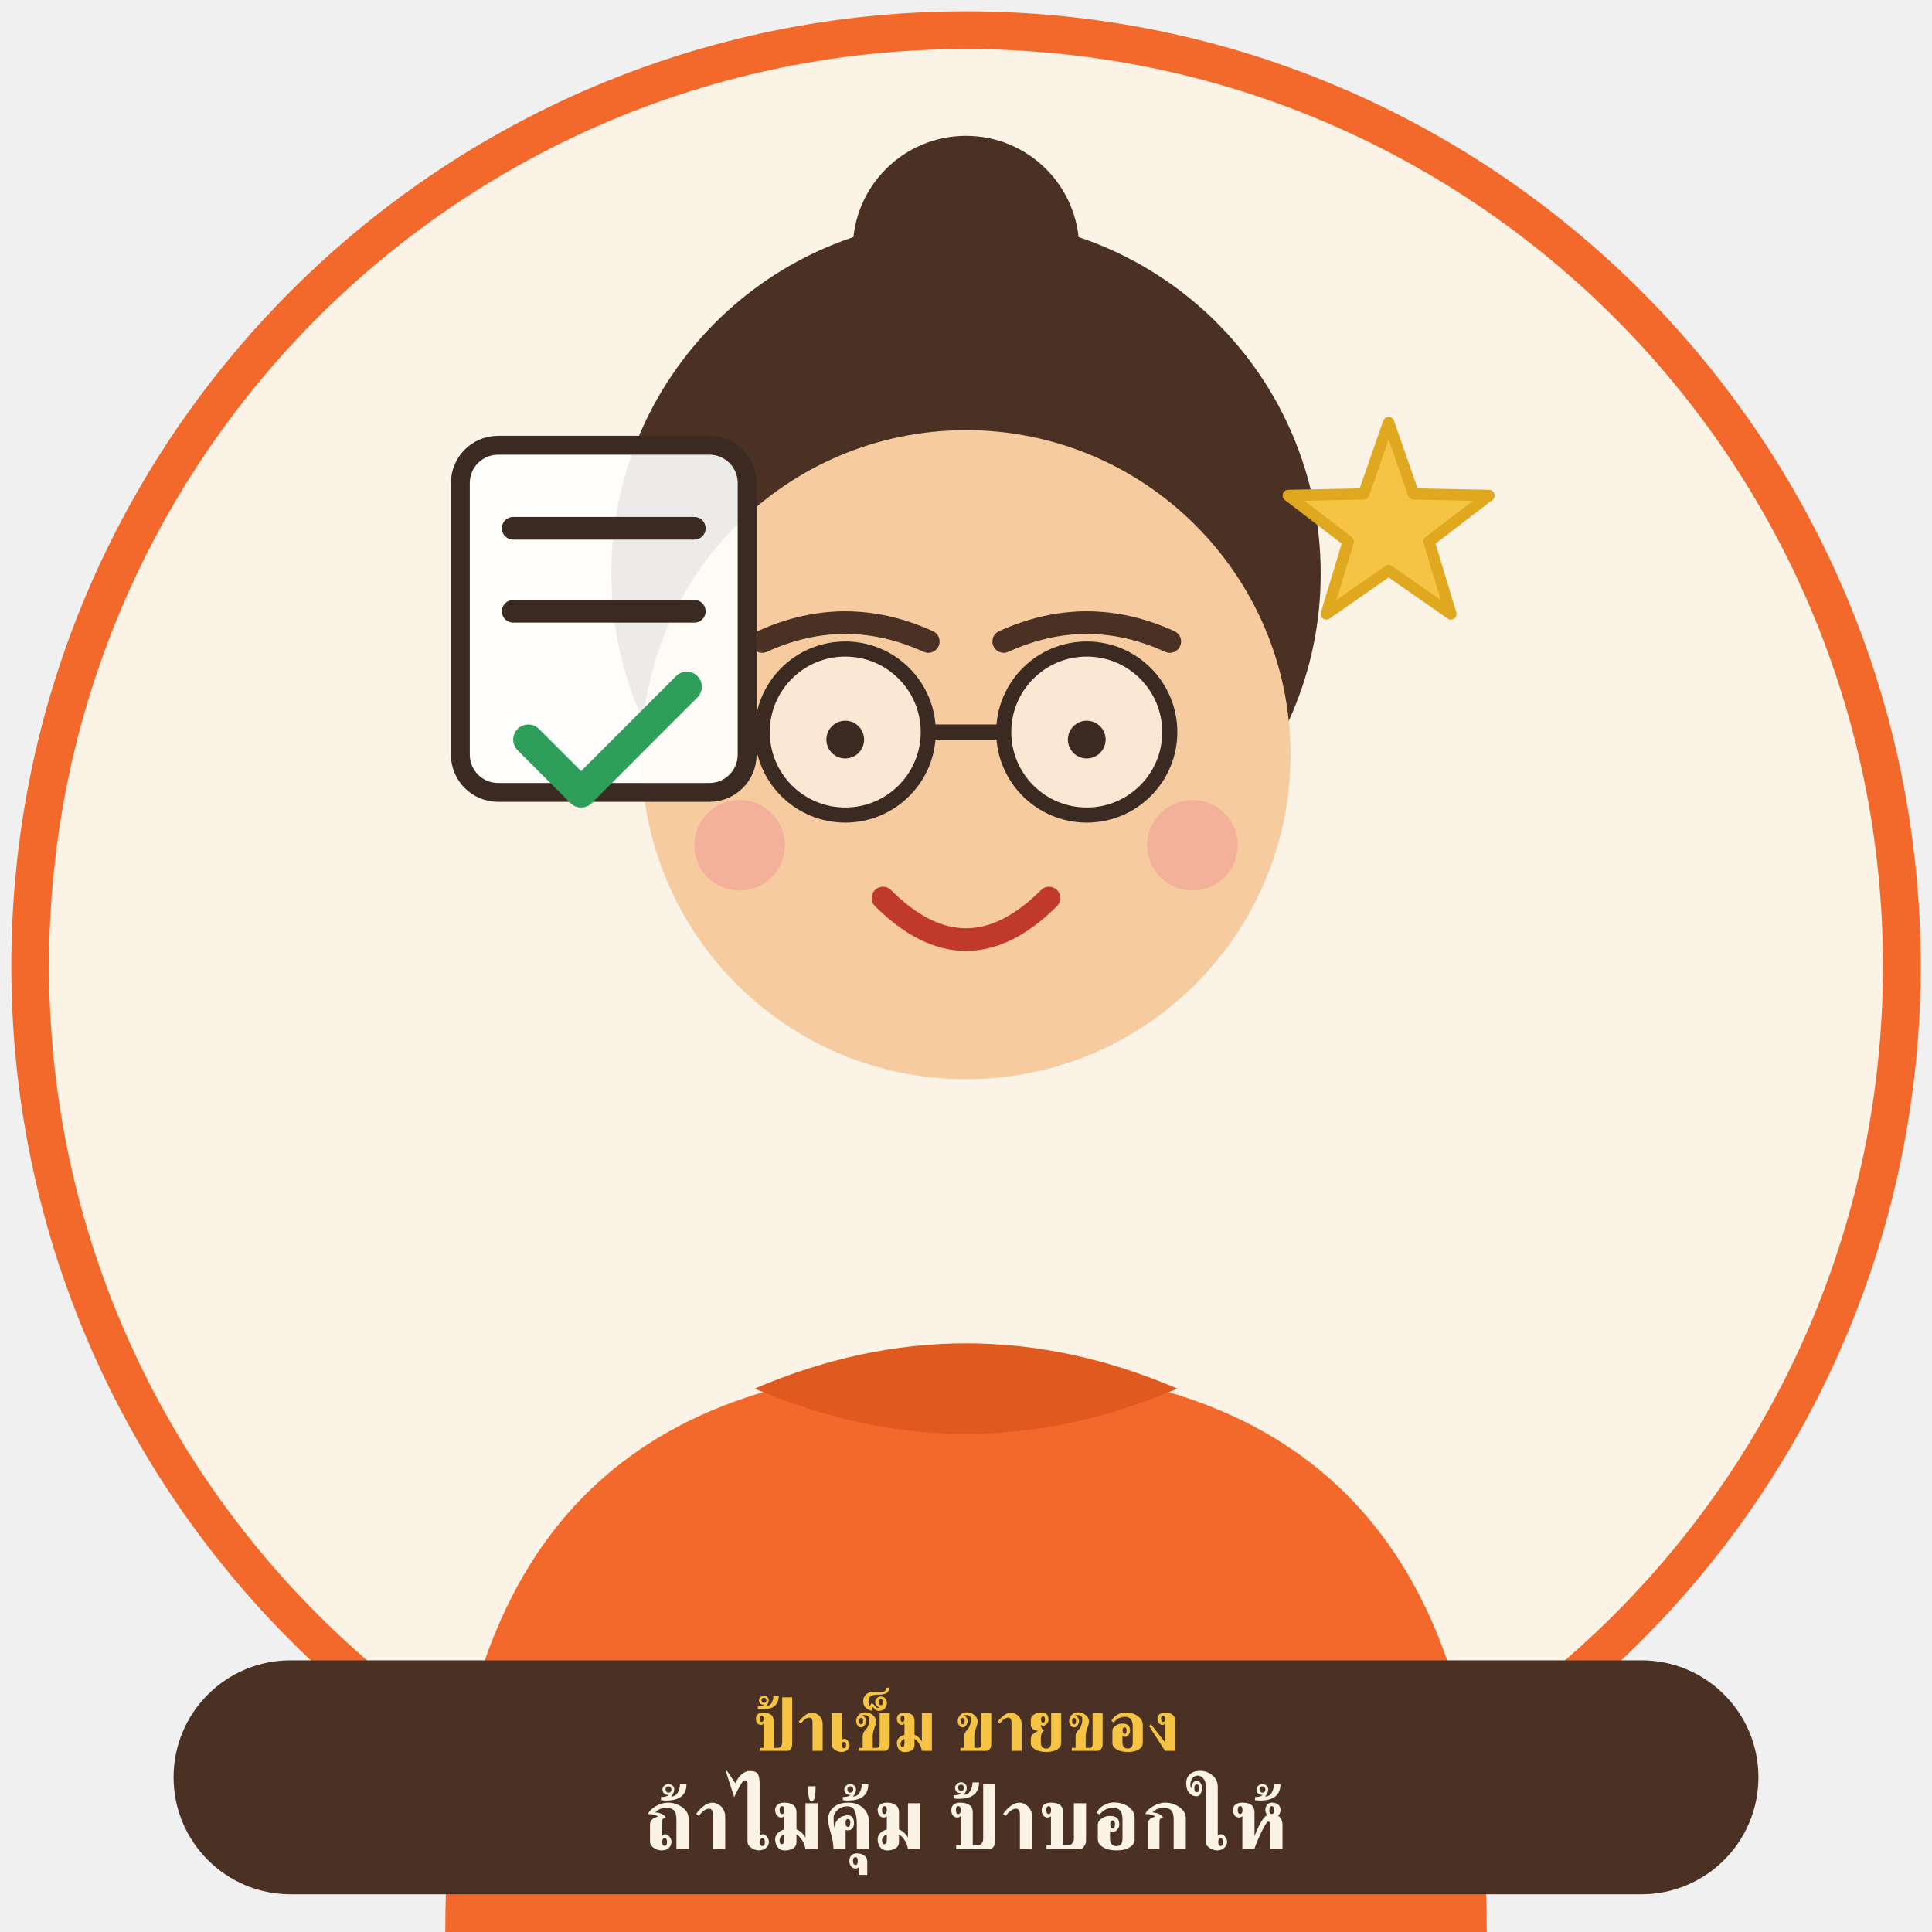
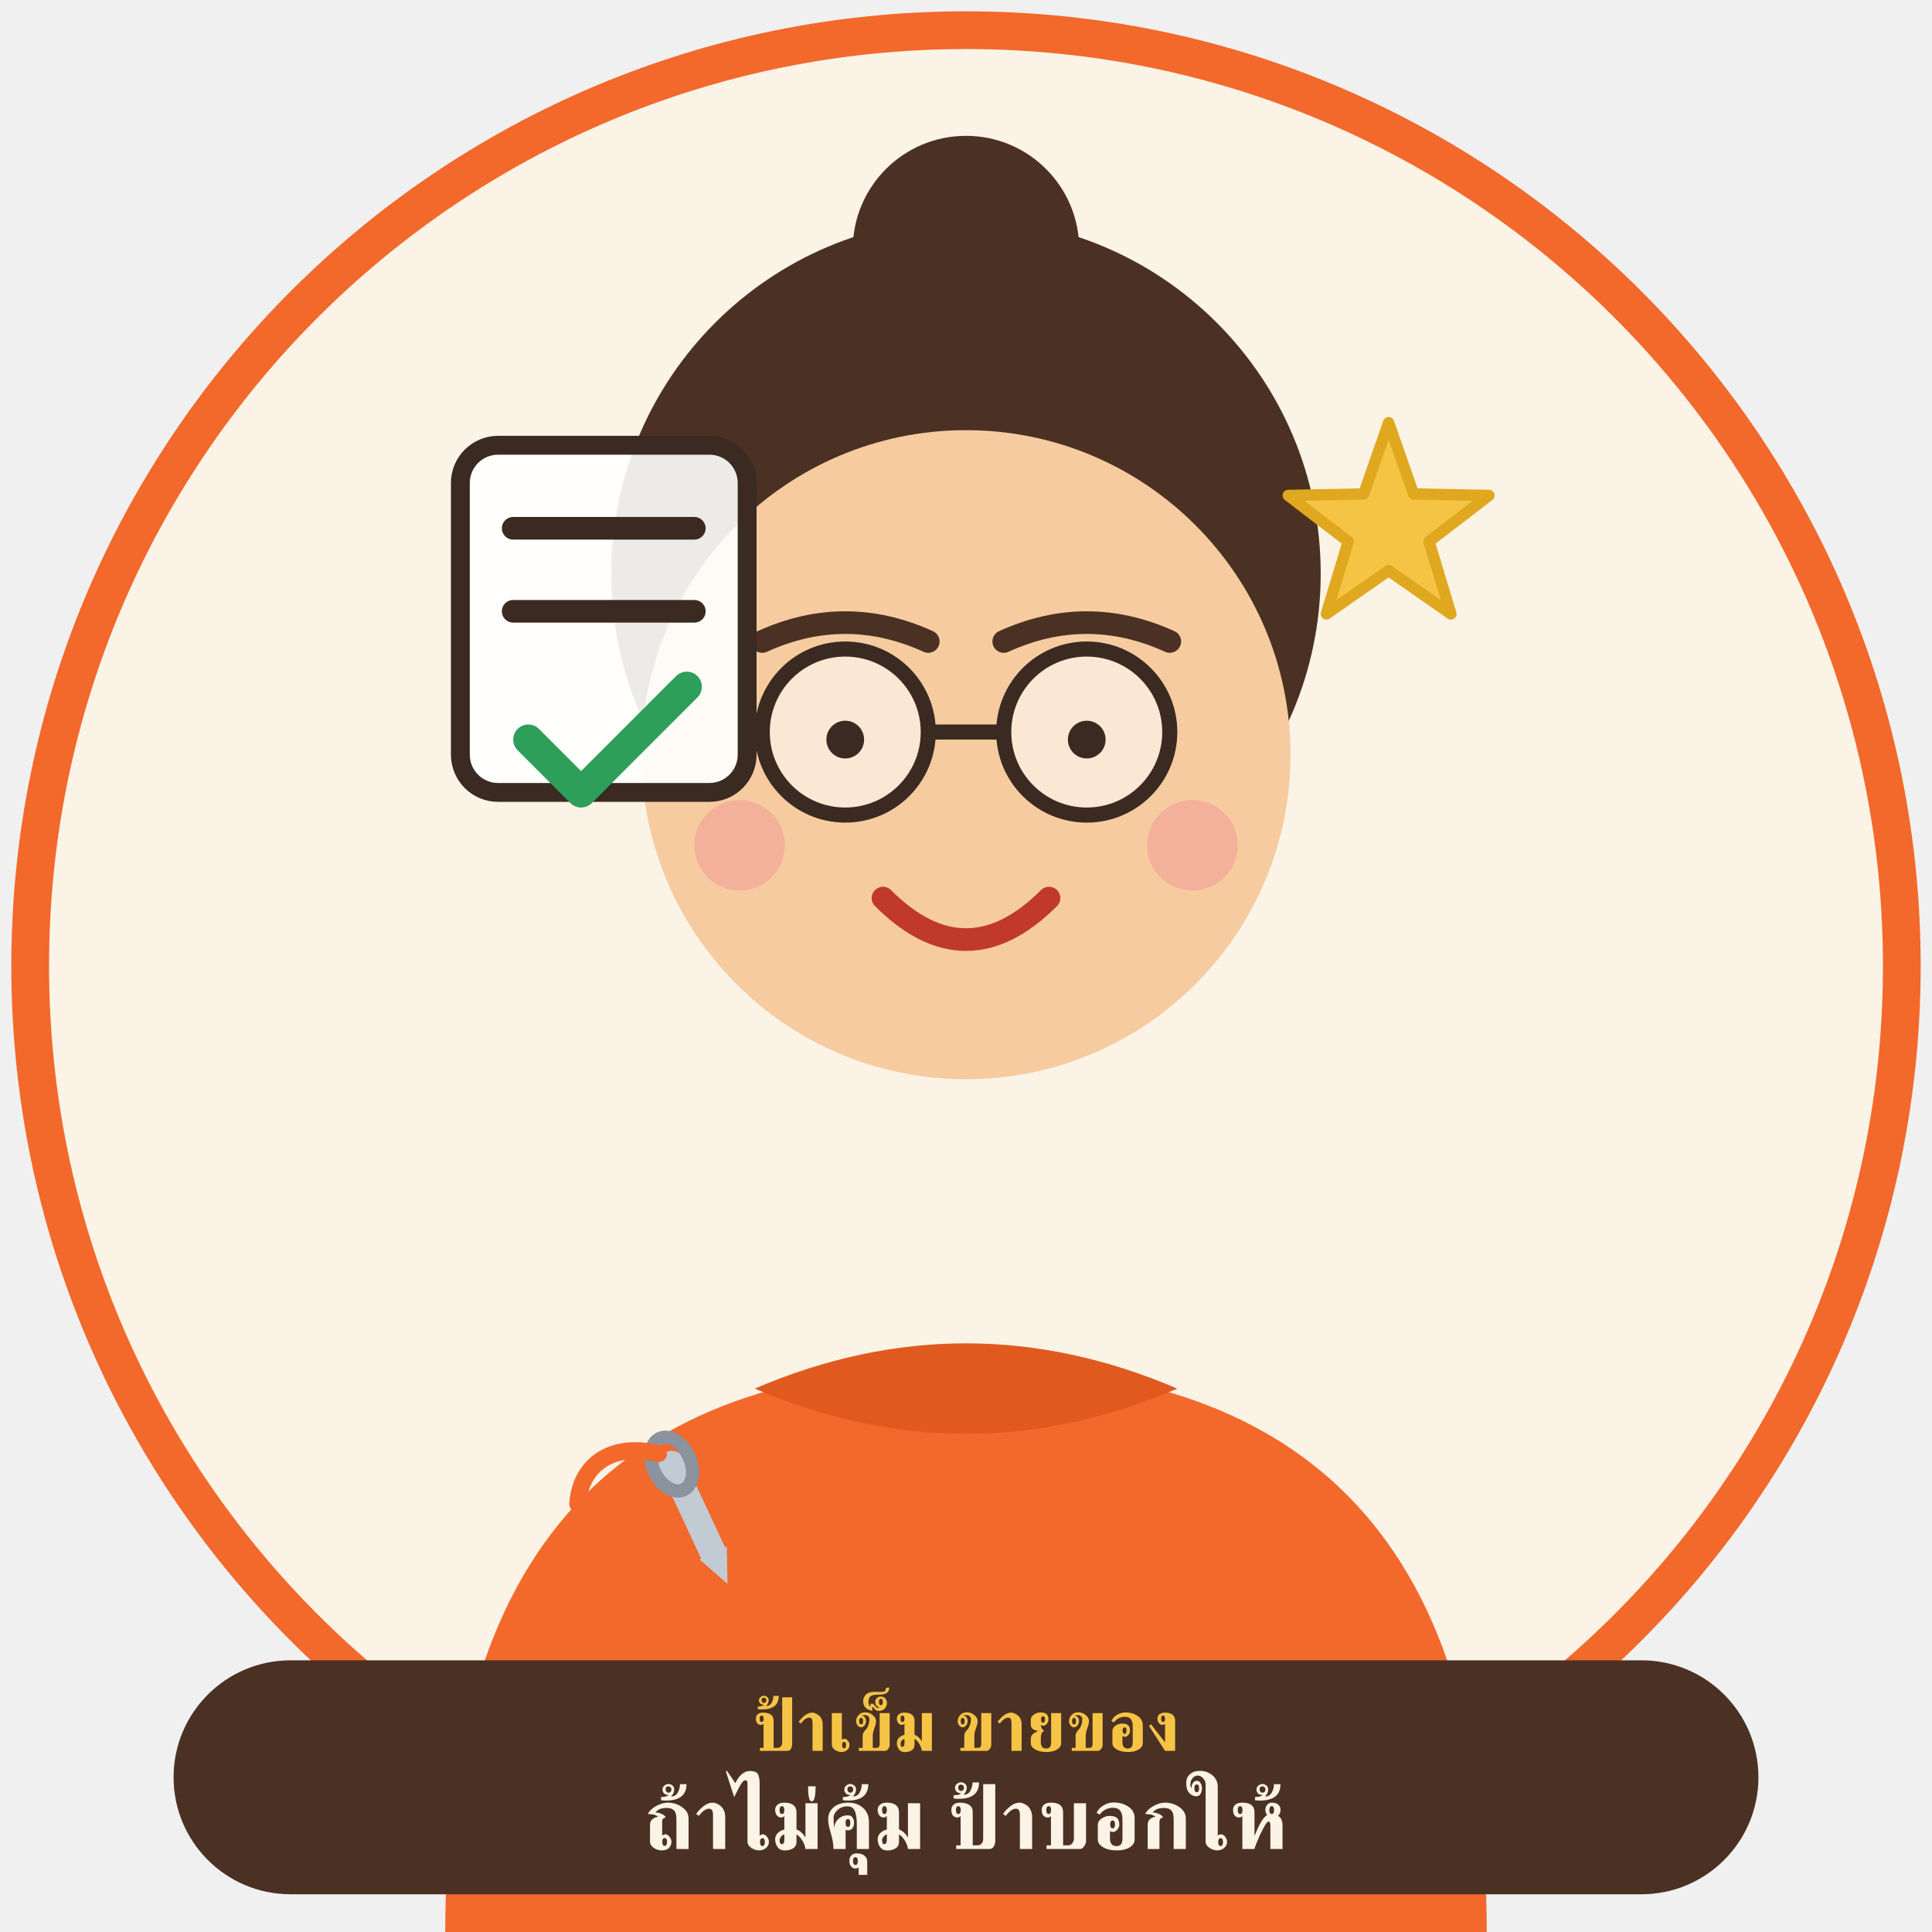
<svg xmlns="http://www.w3.org/2000/svg" viewBox="0 0 512 512" width="512" height="512">
  <circle cx="256" cy="256" r="248" fill="#FBF3E6" />
  <circle cx="256" cy="256" r="248" fill="none" stroke="#F2692B" stroke-width="10" />
  <circle cx="256" cy="152" r="94" fill="#4A3123" />
  <circle cx="256" cy="66" r="30" fill="#4A3123" />
  <path d="M118 512 C118 398 176 362 256 362 C336 362 394 398 394 512 Z" fill="#F2692B" />
  <path d="M200 368 Q256 344 312 368 Q256 392 200 368 Z" fill="#E05A1F" />
  <rect x="46" y="440" width="420" height="62" rx="31" fill="#4A3123" />
  <text x="256" y="464" text-anchor="middle" font-family="Leelawadee UI, Tahoma, sans-serif" font-size="19" font-weight="bold" fill="#F6C445">ป้าเข็ม ขายของ</text>
  <text x="256" y="490" text-anchor="middle" font-family="Leelawadee UI, Tahoma, sans-serif" font-size="23" font-weight="bold" fill="#FBF3E6">ถ้าไม่คุ้ม ป้าบอกให้</text>
+   <g transform="translate(178 388) rotate(-25)">
+     <line x1="0" y1="0" x2="0" y2="26" stroke="#C2CAD4" stroke-width="7" stroke-linecap="round" />
+     <polygon points="-4,26 4,26 0,35" fill="#C2CAD4" />
+     <ellipse cx="0" cy="0" rx="5" ry="7.5" fill="none" stroke="#8A939E" stroke-width="3.5" />
+     <path d="M-2,-4 C-12,-12 -22,-10 -27,-1" fill="none" stroke="#F2692B" stroke-width="4.5" stroke-linecap="round" />
+   </g>
  <circle cx="256" cy="200" r="86" fill="#F6CBA0" />
  <circle cx="196" cy="224" r="12" fill="#F2A098" opacity="0.6" />
  <circle cx="316" cy="224" r="12" fill="#F2A098" opacity="0.6" />
  <circle cx="224" cy="194" r="22" fill="#FFFFFF" fill-opacity="0.55" stroke="#3A2A22" stroke-width="4" />
  <circle cx="288" cy="194" r="22" fill="#FFFFFF" fill-opacity="0.55" stroke="#3A2A22" stroke-width="4" />
  <line x1="246" y1="194" x2="266" y2="194" stroke="#3A2A22" stroke-width="4" />
  <circle cx="224" cy="196" r="5" fill="#3A2A22" />
  <circle cx="288" cy="196" r="5" fill="#3A2A22" />
  <path d="M202 170 Q224 160 246 170" fill="none" stroke="#4A3123" stroke-width="6" stroke-linecap="round" />
  <path d="M266 170 Q288 160 310 170" fill="none" stroke="#4A3123" stroke-width="6" stroke-linecap="round" />
  <path d="M234 238 Q256 260 278 238" fill="none" stroke="#C0392B" stroke-width="6" stroke-linecap="round" />
  <rect x="122" y="118" width="76" height="92" rx="10" fill="#FFFFFF" fill-opacity="0.9" stroke="#3A2A22" stroke-width="5" />
  <line x1="136" y1="140" x2="184" y2="140" stroke="#3A2A22" stroke-width="6" stroke-linecap="round" />
  <line x1="136" y1="162" x2="184" y2="162" stroke="#3A2A22" stroke-width="6" stroke-linecap="round" />
  <polyline points="140,196 154,210 182,182" fill="none" stroke="#2E9E5B" stroke-width="8" stroke-linecap="round" stroke-linejoin="round" />
  <polygon points="368,112 374.6,130.9 394.6,131.3 378.7,143.5 384.5,162.7 368,151.2 351.5,162.7 357.3,143.5 341.4,131.3 361.4,130.9" fill="#F6C445" stroke="#E0A81F" stroke-width="3" stroke-linejoin="round" />
</svg>
